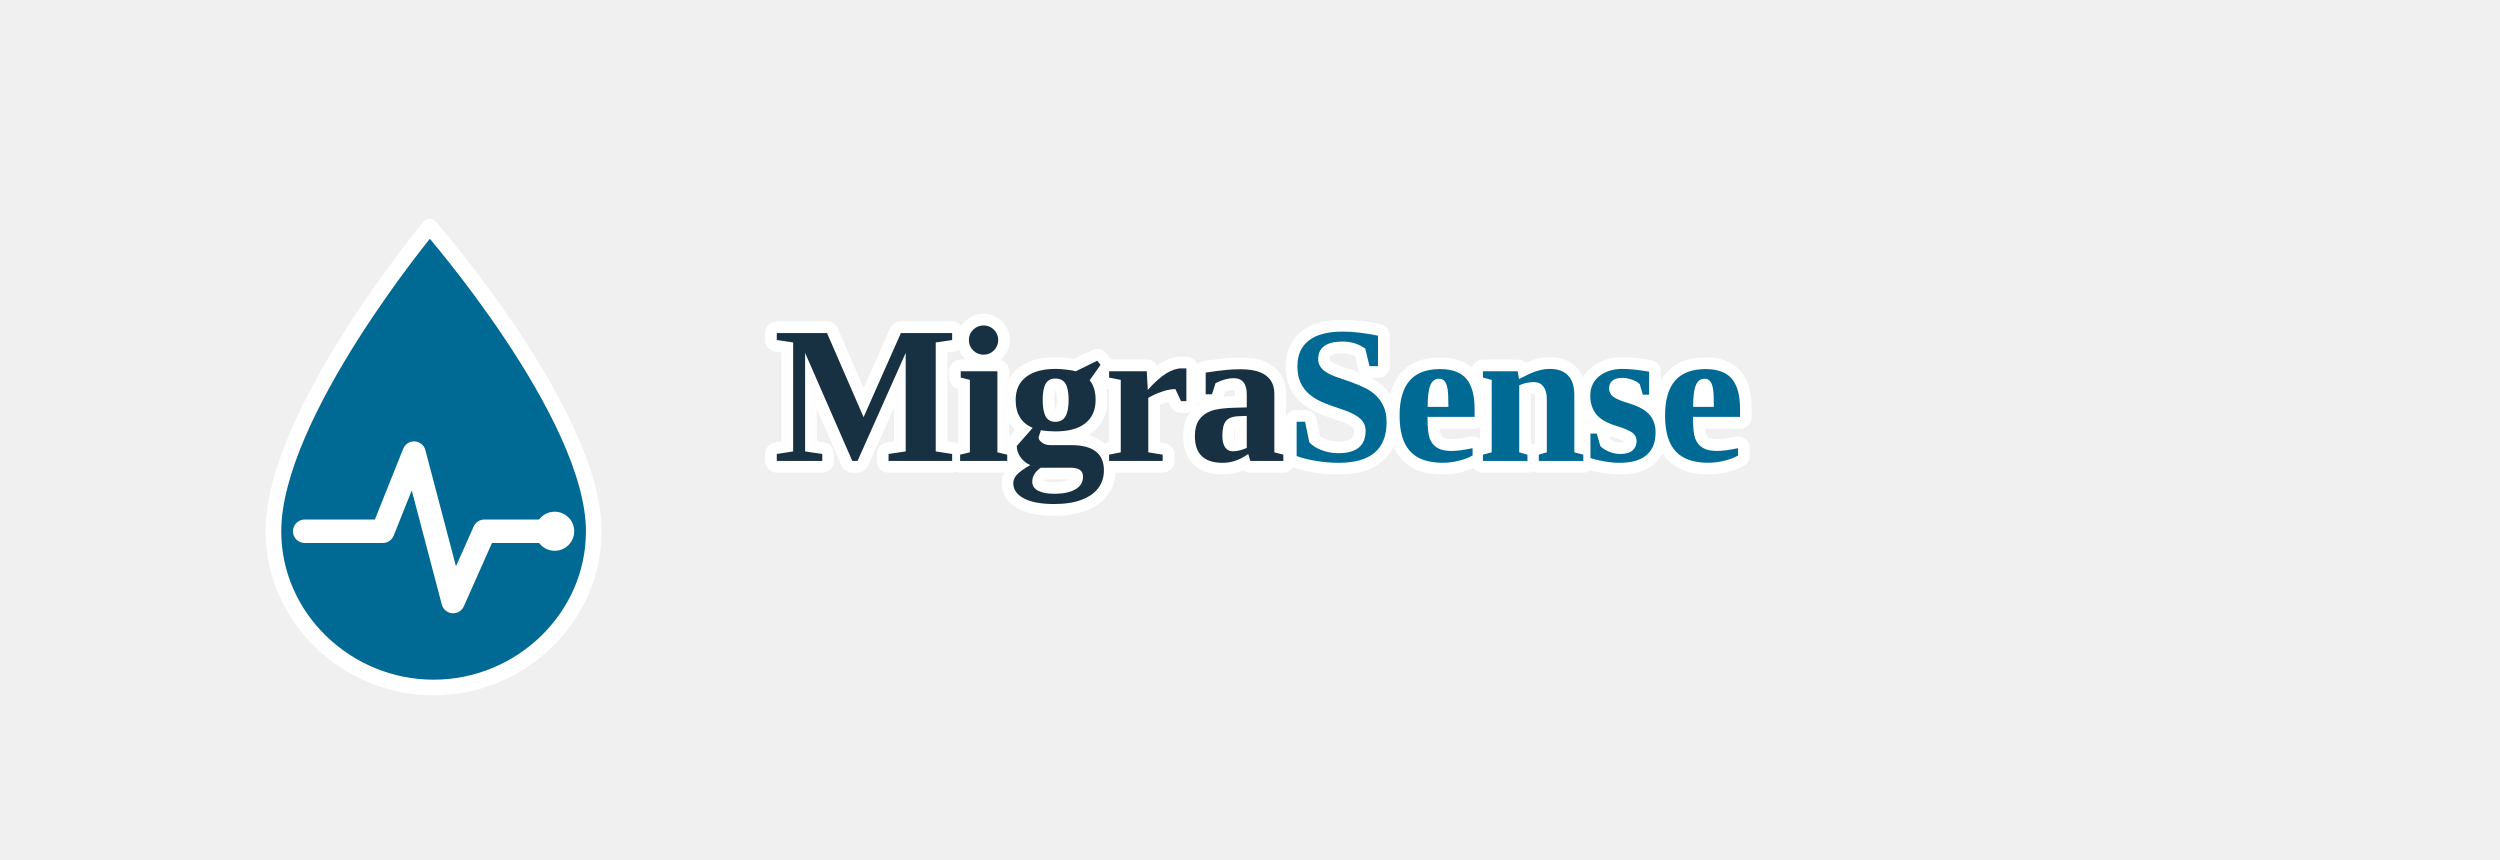
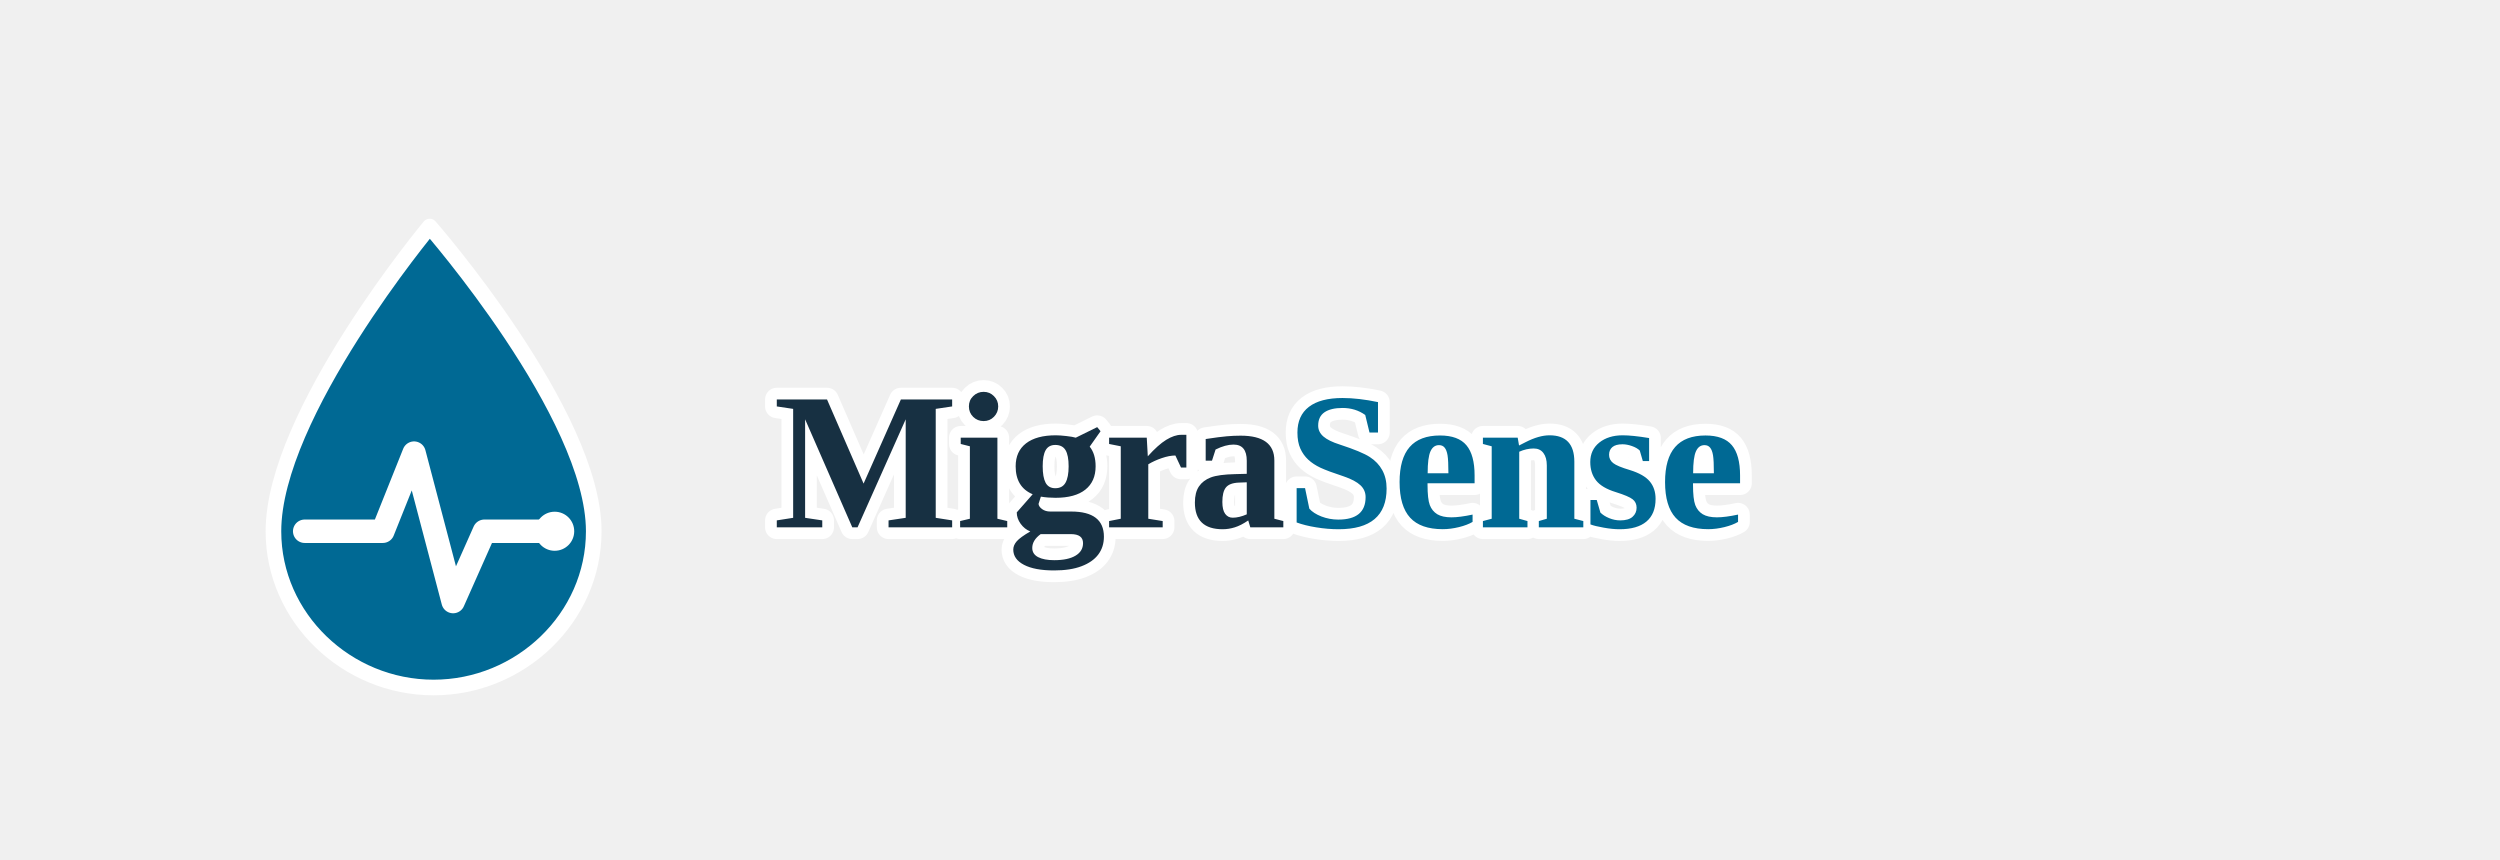
<svg xmlns="http://www.w3.org/2000/svg" width="640" height="220" viewBox="0 0 640 220">
  <g transform="translate(40, 44)">
    <path fill="#006994" stroke="#ffffff" stroke-width="4" stroke-linejoin="round" d="M70 14 C70 14 30 62 30 92 C30 114.196 48.804 132 71 132 C93.196 132 112 114.196 112 92 C112 62 70 14 70 14 Z" />
    <path fill="none" stroke="#ffffff" stroke-width="6" stroke-linecap="round" stroke-linejoin="round" d="M38 92 L58 92 L66 72 L76 110 L84 92 L102 92" />
    <circle cx="102" cy="92" r="5" fill="#ffffff" />
  </g>
-   <text x="198" y="118" font-family="Georgia, 'Times New Roman', serif" font-size="50" font-weight="700" letter-spacing="-0.5" fill="#173042" stroke="#ffffff" stroke-width="6" stroke-linejoin="round" paint-order="stroke fill">Migra<tspan fill="#006994">Sense</tspan>
+   <text x="198" y="135" font-family="Georgia, 'Times New Roman', serif" font-size="50" font-weight="700" letter-spacing="-0.5" fill="#173042" stroke="#ffffff" stroke-width="6" stroke-linejoin="round" paint-order="stroke fill">Migra<tspan fill="#006994">Sense</tspan>
  </text>
</svg>
